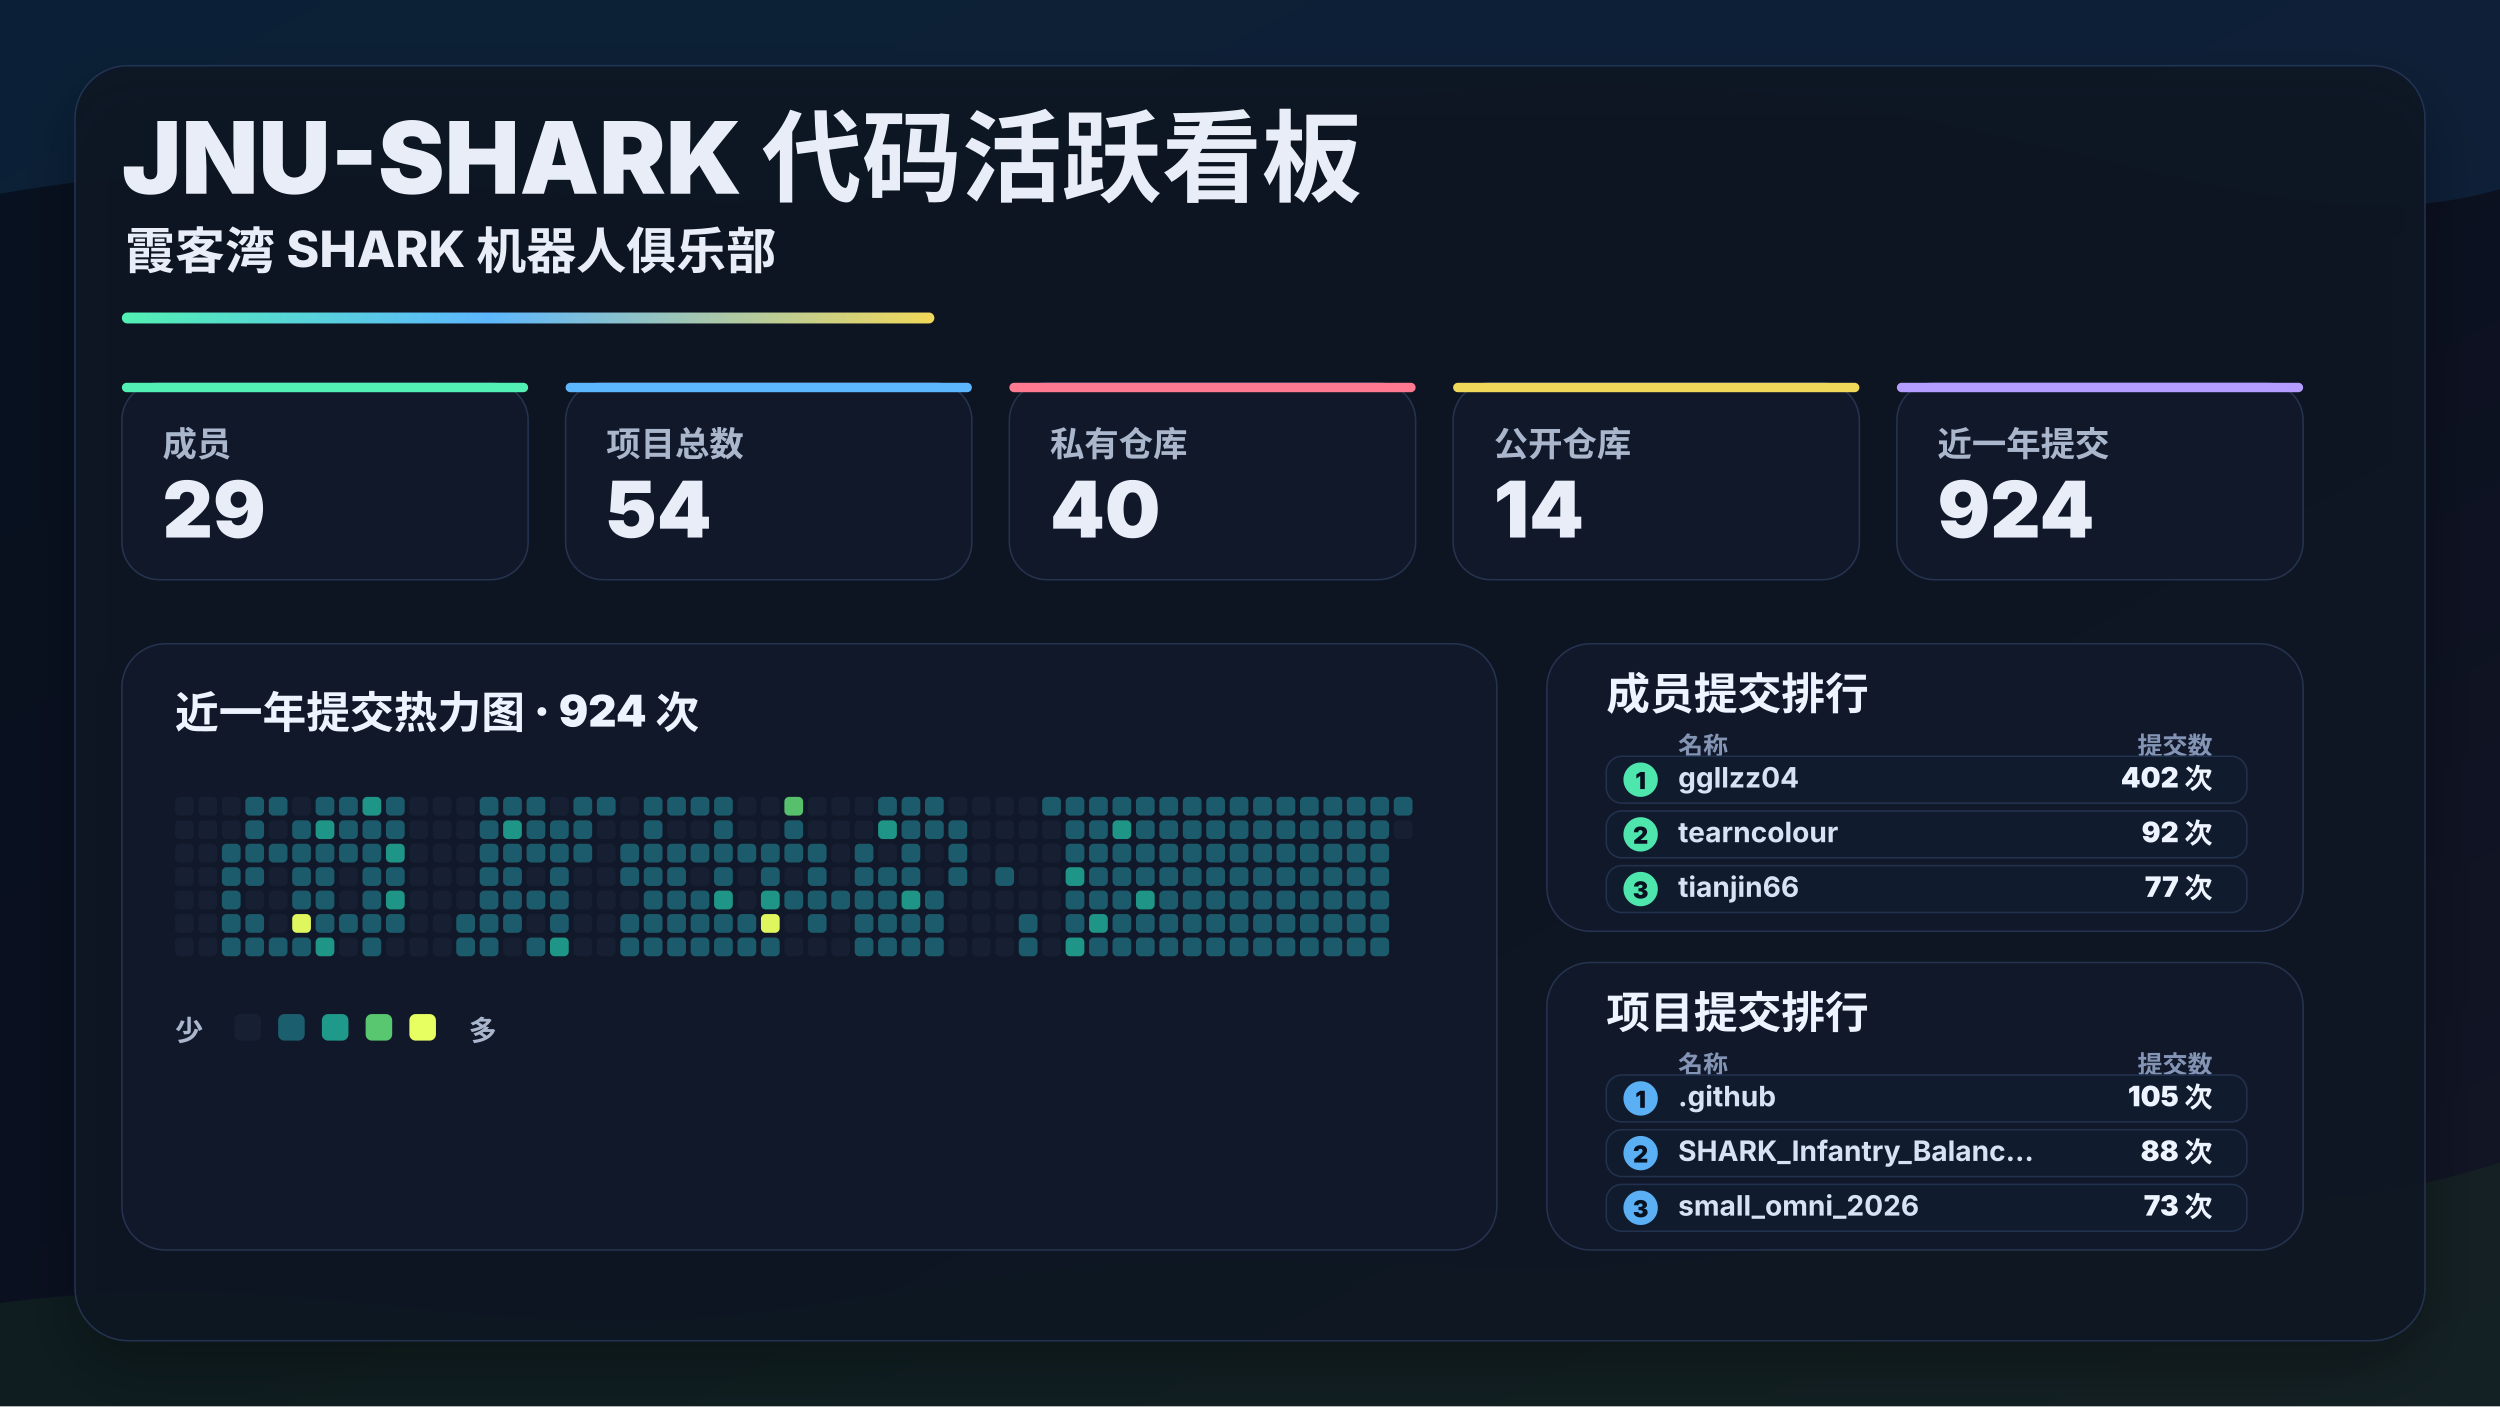
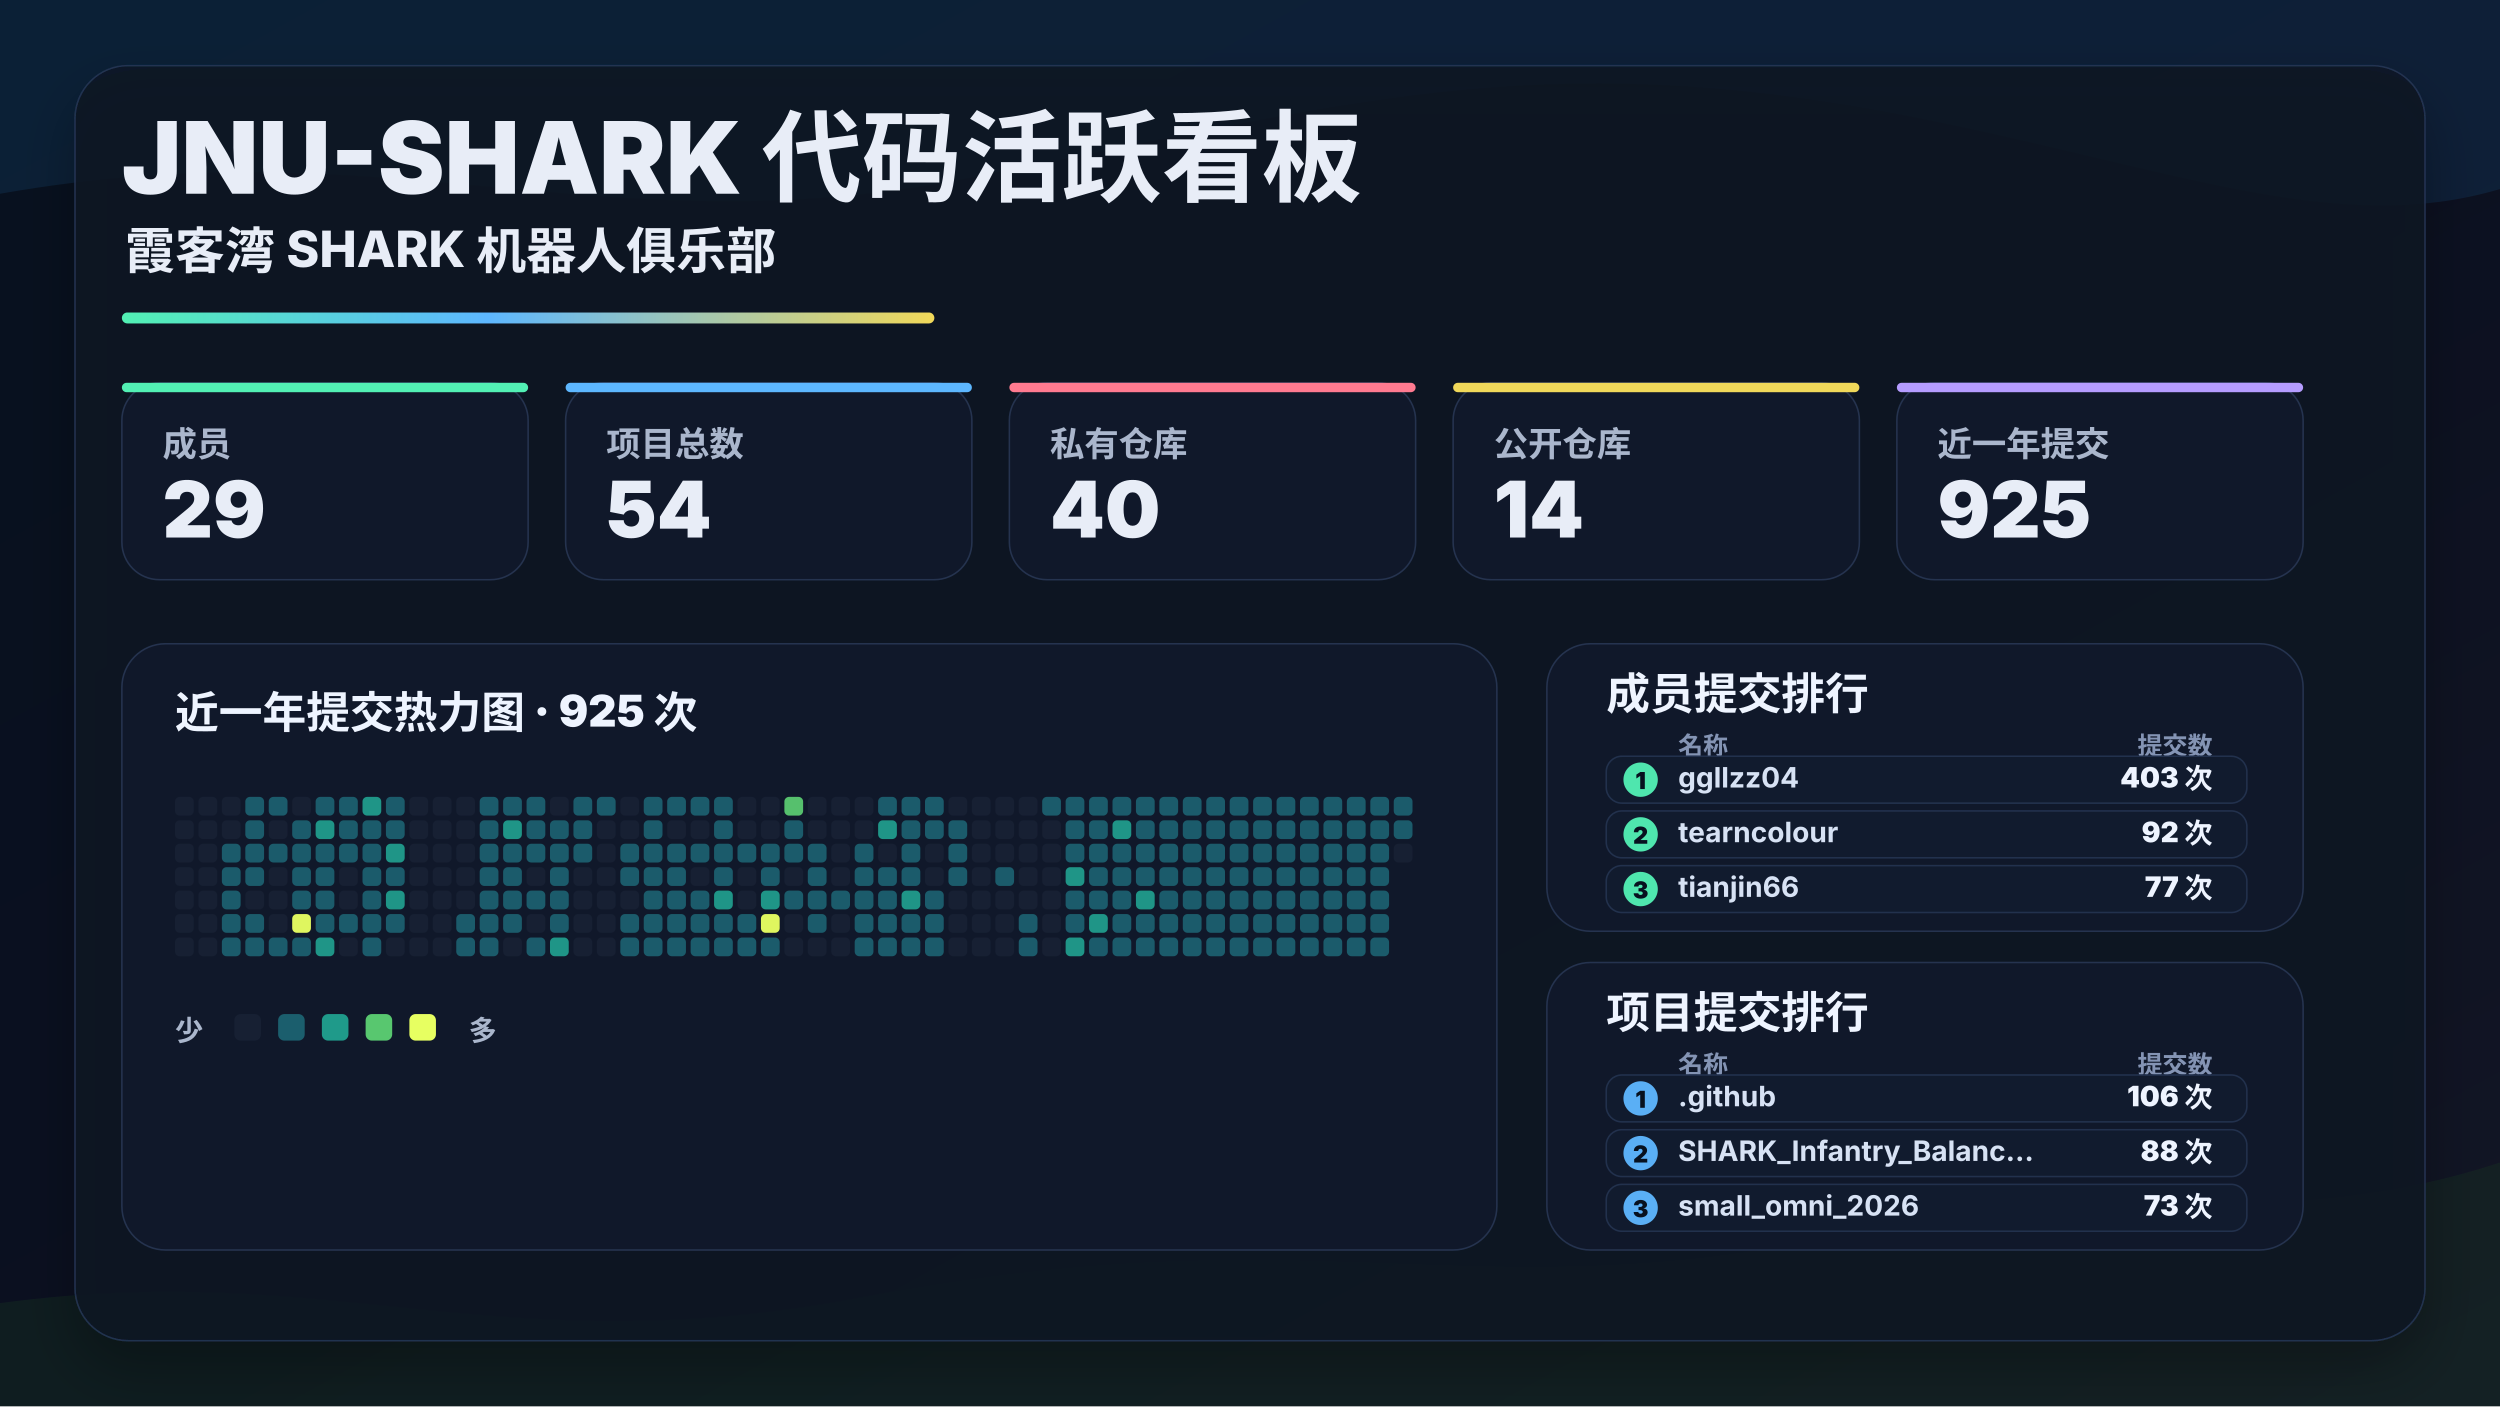
<svg xmlns="http://www.w3.org/2000/svg" width="1600" height="900" viewBox="0 0 1600 900" role="img" aria-labelledby="title desc">
  <defs>
    <linearGradient id="bg" x1="0" y1="0" x2="1" y2="1">
      <stop offset="0" stop-color="#07111f" />
      <stop offset="0.52" stop-color="#0b1020" />
      <stop offset="1" stop-color="#131625" />
    </linearGradient>
    <linearGradient id="hero" x1="0" y1="0" x2="1" y2="0">
      <stop offset="0" stop-color="#52f0b4" />
      <stop offset="0.45" stop-color="#5db7ff" />
      <stop offset="1" stop-color="#f0d85a" />
    </linearGradient>
    <filter id="softShadow" x="-10%" y="-10%" width="120%" height="120%">
      <feDropShadow dx="0" dy="18" stdDeviation="18" flood-color="#000000" flood-opacity="0.32" />
    </filter>
  </defs>
  <style>
    text { font-family: Inter, ui-sans-serif, system-ui, -apple-system, BlinkMacSystemFont, "Segoe UI", "PingFang SC", "Microsoft YaHei", sans-serif; fill: #e8edf7; }
    .title { font-size: 64px; font-weight: 900; letter-spacing: 0; }
    .subtitle { font-size: 32px; font-weight: 780; fill: #e8edf7; }
    .label { font-size: 22px; fill: #aab6cc; font-weight: 760; }
    .stat { font-size: 50px; font-weight: 900; }
    .section-title { font-size: 28px; font-weight: 860; fill: #eef4ff; }
    .table-head { font-size: 16px; fill: #8494b4; font-weight: 720; }
    .row-name { font-size: 18px; fill: #d7e2f4; font-weight: 720; }
    .row-value { font-size: 18px; fill: #eef4ff; font-weight: 860; }
    .rank { font-size: 15px; fill: #07111f; font-weight: 900; }
    .tiny { font-size: 18px; fill: #aab6cc; font-weight: 620; }
  </style>
  <rect width="1600" height="900" fill="url(#bg)" />
  <path d="M0 124 C250 80 385 160 620 114 C860 67 982 28 1220 74 C1392 108 1495 152 1600 121 L1600 0 L0 0 Z" fill="#12385c" opacity="0.38" />
  <path d="M0 834 C216 805 318 875 553 830 C835 776 935 837 1160 794 C1350 758 1464 789 1600 744 L1600 900 L0 900 Z" fill="#173622" opacity="0.36" />
  <g filter="url(#softShadow)">
    <rect x="48" y="42" width="1504" height="816" rx="34" fill="#0b1324" opacity="0.88" stroke="#263654" />
  </g>
  <text x="78" y="124" class="title">JNU-SHARK 代码活跃看板</text>
  <text x="80" y="172" class="subtitle">霞客湾 SHARK 机器人俱乐部</text>
  <rect x="78" y="200" width="520" height="7" rx="3.5" fill="url(#hero)" />
  <g>
    <rect x="78" y="245" width="260" height="126" rx="24" fill="#10182a" stroke="#25334f" />
    <rect x="78" y="245" width="260" height="6" rx="3" fill="#52f0b4" />
    <text x="104" y="292" class="label">成员</text>
    <text x="104" y="344" class="stat">29</text>
  </g>
  <g>
    <rect x="362" y="245" width="260" height="126" rx="24" fill="#10182a" stroke="#25334f" />
    <rect x="362" y="245" width="260" height="6" rx="3" fill="#5db7ff" />
    <text x="388" y="292" class="label">项目总数</text>
    <text x="388" y="344" class="stat">54</text>
  </g>
  <g>
    <rect x="646" y="245" width="260" height="126" rx="24" fill="#10182a" stroke="#25334f" />
    <rect x="646" y="245" width="260" height="6" rx="3" fill="#ff7a90" />
    <text x="672" y="292" class="label">私有仓库</text>
    <text x="672" y="344" class="stat">40</text>
  </g>
  <g>
    <rect x="930" y="245" width="260" height="126" rx="24" fill="#10182a" stroke="#25334f" />
    <rect x="930" y="245" width="260" height="6" rx="3" fill="#f0d85a" />
    <text x="956" y="292" class="label">公开仓库</text>
    <text x="956" y="344" class="stat">14</text>
  </g>
  <g>
    <rect x="1214" y="245" width="260" height="126" rx="24" fill="#10182a" stroke="#25334f" />
    <rect x="1214" y="245" width="260" height="6" rx="3" fill="#b59cff" />
    <text x="1240" y="292" class="label">近一年提交</text>
-     <text x="1240" y="344" class="stat">924</text>
+     <text x="1240" y="344" class="stat">925</text>
  </g>
  <rect x="78" y="412" width="880" height="388" rx="28" fill="#10182a" stroke="#25334f" />
-   <text x="112" y="466" class="section-title">近一年提交热力图 · 924 次</text>
+   <text x="112" y="466" class="section-title">近一年提交热力图 · 925 次</text>
  <rect x="112" y="510" width="12" height="12" rx="3" fill="#172033" opacity="0.96" />
  <rect x="112" y="525" width="12" height="12" rx="3" fill="#172033" opacity="0.96" />
  <rect x="112" y="540" width="12" height="12" rx="3" fill="#172033" opacity="0.96" />
  <rect x="112" y="555" width="12" height="12" rx="3" fill="#172033" opacity="0.96" />
  <rect x="112" y="570" width="12" height="12" rx="3" fill="#172033" opacity="0.96" />
  <rect x="112" y="585" width="12" height="12" rx="3" fill="#172033" opacity="0.96" />
  <rect x="112" y="600" width="12" height="12" rx="3" fill="#172033" opacity="0.96" />
  <rect x="127" y="510" width="12" height="12" rx="3" fill="#172033" opacity="0.96" />
  <rect x="127" y="525" width="12" height="12" rx="3" fill="#172033" opacity="0.96" />
  <rect x="127" y="540" width="12" height="12" rx="3" fill="#172033" opacity="0.96" />
  <rect x="127" y="555" width="12" height="12" rx="3" fill="#172033" opacity="0.96" />
  <rect x="127" y="570" width="12" height="12" rx="3" fill="#172033" opacity="0.96" />
  <rect x="127" y="585" width="12" height="12" rx="3" fill="#172033" opacity="0.96" />
  <rect x="127" y="600" width="12" height="12" rx="3" fill="#172033" opacity="0.96" />
  <rect x="142" y="510" width="12" height="12" rx="3" fill="#172033" opacity="0.96" />
  <rect x="142" y="525" width="12" height="12" rx="3" fill="#172033" opacity="0.96" />
  <rect x="142" y="540" width="12" height="12" rx="3" fill="#1b5e6d" opacity="0.96" />
  <rect x="142" y="555" width="12" height="12" rx="3" fill="#1b5e6d" opacity="0.96" />
  <rect x="142" y="570" width="12" height="12" rx="3" fill="#1b5e6d" opacity="0.96" />
  <rect x="142" y="585" width="12" height="12" rx="3" fill="#1b5e6d" opacity="0.96" />
  <rect x="142" y="600" width="12" height="12" rx="3" fill="#1b5e6d" opacity="0.96" />
  <rect x="157" y="510" width="12" height="12" rx="3" fill="#1b5e6d" opacity="0.96" />
  <rect x="157" y="525" width="12" height="12" rx="3" fill="#1b5e6d" opacity="0.96" />
  <rect x="157" y="540" width="12" height="12" rx="3" fill="#1b5e6d" opacity="0.96" />
  <rect x="157" y="555" width="12" height="12" rx="3" fill="#1b5e6d" opacity="0.96" />
  <rect x="157" y="570" width="12" height="12" rx="3" fill="#172033" opacity="0.96" />
  <rect x="157" y="585" width="12" height="12" rx="3" fill="#1b5e6d" opacity="0.96" />
  <rect x="157" y="600" width="12" height="12" rx="3" fill="#1b5e6d" opacity="0.96" />
  <rect x="172" y="510" width="12" height="12" rx="3" fill="#1b5e6d" opacity="0.96" />
  <rect x="172" y="525" width="12" height="12" rx="3" fill="#172033" opacity="0.96" />
  <rect x="172" y="540" width="12" height="12" rx="3" fill="#1b5e6d" opacity="0.96" />
  <rect x="172" y="555" width="12" height="12" rx="3" fill="#172033" opacity="0.96" />
  <rect x="172" y="570" width="12" height="12" rx="3" fill="#172033" opacity="0.96" />
  <rect x="172" y="585" width="12" height="12" rx="3" fill="#172033" opacity="0.96" />
  <rect x="172" y="600" width="12" height="12" rx="3" fill="#1b5e6d" opacity="0.96" />
  <rect x="187" y="510" width="12" height="12" rx="3" fill="#172033" opacity="0.96" />
  <rect x="187" y="525" width="12" height="12" rx="3" fill="#1b5e6d" opacity="0.96" />
  <rect x="187" y="540" width="12" height="12" rx="3" fill="#1b5e6d" opacity="0.96" />
  <rect x="187" y="555" width="12" height="12" rx="3" fill="#1b5e6d" opacity="0.96" />
  <rect x="187" y="570" width="12" height="12" rx="3" fill="#1b5e6d" opacity="0.96" />
  <rect x="187" y="585" width="12" height="12" rx="3" fill="#e7ff61" opacity="0.96" />
  <rect x="187" y="600" width="12" height="12" rx="3" fill="#1b5e6d" opacity="0.96" />
  <rect x="202" y="510" width="12" height="12" rx="3" fill="#1b5e6d" opacity="0.96" />
  <rect x="202" y="525" width="12" height="12" rx="3" fill="#1f9a8a" opacity="0.96" />
  <rect x="202" y="540" width="12" height="12" rx="3" fill="#1b5e6d" opacity="0.96" />
  <rect x="202" y="555" width="12" height="12" rx="3" fill="#1b5e6d" opacity="0.96" />
  <rect x="202" y="570" width="12" height="12" rx="3" fill="#1b5e6d" opacity="0.96" />
  <rect x="202" y="585" width="12" height="12" rx="3" fill="#1b5e6d" opacity="0.96" />
  <rect x="202" y="600" width="12" height="12" rx="3" fill="#1f9a8a" opacity="0.96" />
  <rect x="217" y="510" width="12" height="12" rx="3" fill="#1b5e6d" opacity="0.96" />
  <rect x="217" y="525" width="12" height="12" rx="3" fill="#1b5e6d" opacity="0.96" />
  <rect x="217" y="540" width="12" height="12" rx="3" fill="#1b5e6d" opacity="0.96" />
  <rect x="217" y="555" width="12" height="12" rx="3" fill="#172033" opacity="0.96" />
  <rect x="217" y="570" width="12" height="12" rx="3" fill="#172033" opacity="0.96" />
  <rect x="217" y="585" width="12" height="12" rx="3" fill="#1b5e6d" opacity="0.96" />
  <rect x="217" y="600" width="12" height="12" rx="3" fill="#172033" opacity="0.96" />
  <rect x="232" y="510" width="12" height="12" rx="3" fill="#1f9a8a" opacity="0.96" />
  <rect x="232" y="525" width="12" height="12" rx="3" fill="#1b5e6d" opacity="0.96" />
  <rect x="232" y="540" width="12" height="12" rx="3" fill="#1b5e6d" opacity="0.96" />
  <rect x="232" y="555" width="12" height="12" rx="3" fill="#1b5e6d" opacity="0.96" />
  <rect x="232" y="570" width="12" height="12" rx="3" fill="#1b5e6d" opacity="0.96" />
  <rect x="232" y="585" width="12" height="12" rx="3" fill="#1b5e6d" opacity="0.96" />
  <rect x="232" y="600" width="12" height="12" rx="3" fill="#1b5e6d" opacity="0.96" />
  <rect x="247" y="510" width="12" height="12" rx="3" fill="#1b5e6d" opacity="0.96" />
  <rect x="247" y="525" width="12" height="12" rx="3" fill="#1b5e6d" opacity="0.96" />
  <rect x="247" y="540" width="12" height="12" rx="3" fill="#1f9a8a" opacity="0.96" />
  <rect x="247" y="555" width="12" height="12" rx="3" fill="#1b5e6d" opacity="0.96" />
  <rect x="247" y="570" width="12" height="12" rx="3" fill="#1f9a8a" opacity="0.96" />
  <rect x="247" y="585" width="12" height="12" rx="3" fill="#1b5e6d" opacity="0.96" />
  <rect x="247" y="600" width="12" height="12" rx="3" fill="#172033" opacity="0.96" />
  <rect x="262" y="510" width="12" height="12" rx="3" fill="#172033" opacity="0.96" />
  <rect x="262" y="525" width="12" height="12" rx="3" fill="#172033" opacity="0.96" />
  <rect x="262" y="540" width="12" height="12" rx="3" fill="#172033" opacity="0.96" />
  <rect x="262" y="555" width="12" height="12" rx="3" fill="#172033" opacity="0.96" />
  <rect x="262" y="570" width="12" height="12" rx="3" fill="#172033" opacity="0.96" />
  <rect x="262" y="585" width="12" height="12" rx="3" fill="#172033" opacity="0.96" />
  <rect x="262" y="600" width="12" height="12" rx="3" fill="#172033" opacity="0.96" />
  <rect x="277" y="510" width="12" height="12" rx="3" fill="#172033" opacity="0.96" />
  <rect x="277" y="525" width="12" height="12" rx="3" fill="#172033" opacity="0.96" />
  <rect x="277" y="540" width="12" height="12" rx="3" fill="#172033" opacity="0.96" />
  <rect x="277" y="555" width="12" height="12" rx="3" fill="#172033" opacity="0.96" />
  <rect x="277" y="570" width="12" height="12" rx="3" fill="#172033" opacity="0.96" />
  <rect x="277" y="585" width="12" height="12" rx="3" fill="#172033" opacity="0.96" />
  <rect x="277" y="600" width="12" height="12" rx="3" fill="#172033" opacity="0.96" />
  <rect x="292" y="510" width="12" height="12" rx="3" fill="#172033" opacity="0.96" />
  <rect x="292" y="525" width="12" height="12" rx="3" fill="#172033" opacity="0.96" />
  <rect x="292" y="540" width="12" height="12" rx="3" fill="#172033" opacity="0.96" />
  <rect x="292" y="555" width="12" height="12" rx="3" fill="#172033" opacity="0.96" />
  <rect x="292" y="570" width="12" height="12" rx="3" fill="#172033" opacity="0.96" />
  <rect x="292" y="585" width="12" height="12" rx="3" fill="#1b5e6d" opacity="0.96" />
  <rect x="292" y="600" width="12" height="12" rx="3" fill="#1b5e6d" opacity="0.96" />
  <rect x="307" y="510" width="12" height="12" rx="3" fill="#1b5e6d" opacity="0.96" />
  <rect x="307" y="525" width="12" height="12" rx="3" fill="#1b5e6d" opacity="0.96" />
  <rect x="307" y="540" width="12" height="12" rx="3" fill="#1b5e6d" opacity="0.96" />
  <rect x="307" y="555" width="12" height="12" rx="3" fill="#1b5e6d" opacity="0.96" />
  <rect x="307" y="570" width="12" height="12" rx="3" fill="#1b5e6d" opacity="0.96" />
  <rect x="307" y="585" width="12" height="12" rx="3" fill="#1b5e6d" opacity="0.96" />
  <rect x="307" y="600" width="12" height="12" rx="3" fill="#1b5e6d" opacity="0.96" />
  <rect x="322" y="510" width="12" height="12" rx="3" fill="#1b5e6d" opacity="0.96" />
  <rect x="322" y="525" width="12" height="12" rx="3" fill="#1f9a8a" opacity="0.96" />
  <rect x="322" y="540" width="12" height="12" rx="3" fill="#1b5e6d" opacity="0.96" />
  <rect x="322" y="555" width="12" height="12" rx="3" fill="#1b5e6d" opacity="0.96" />
  <rect x="322" y="570" width="12" height="12" rx="3" fill="#1b5e6d" opacity="0.96" />
  <rect x="322" y="585" width="12" height="12" rx="3" fill="#1b5e6d" opacity="0.96" />
  <rect x="322" y="600" width="12" height="12" rx="3" fill="#172033" opacity="0.96" />
  <rect x="337" y="510" width="12" height="12" rx="3" fill="#1b5e6d" opacity="0.96" />
  <rect x="337" y="525" width="12" height="12" rx="3" fill="#1b5e6d" opacity="0.96" />
  <rect x="337" y="540" width="12" height="12" rx="3" fill="#1b5e6d" opacity="0.96" />
  <rect x="337" y="555" width="12" height="12" rx="3" fill="#172033" opacity="0.96" />
  <rect x="337" y="570" width="12" height="12" rx="3" fill="#1b5e6d" opacity="0.96" />
  <rect x="337" y="585" width="12" height="12" rx="3" fill="#172033" opacity="0.96" />
  <rect x="337" y="600" width="12" height="12" rx="3" fill="#1b5e6d" opacity="0.96" />
  <rect x="352" y="510" width="12" height="12" rx="3" fill="#172033" opacity="0.96" />
  <rect x="352" y="525" width="12" height="12" rx="3" fill="#1b5e6d" opacity="0.96" />
  <rect x="352" y="540" width="12" height="12" rx="3" fill="#1b5e6d" opacity="0.96" />
  <rect x="352" y="555" width="12" height="12" rx="3" fill="#1b5e6d" opacity="0.96" />
  <rect x="352" y="570" width="12" height="12" rx="3" fill="#1b5e6d" opacity="0.96" />
  <rect x="352" y="585" width="12" height="12" rx="3" fill="#1b5e6d" opacity="0.96" />
  <rect x="352" y="600" width="12" height="12" rx="3" fill="#1f9a8a" opacity="0.96" />
  <rect x="367" y="510" width="12" height="12" rx="3" fill="#1b5e6d" opacity="0.96" />
  <rect x="367" y="525" width="12" height="12" rx="3" fill="#1b5e6d" opacity="0.96" />
  <rect x="367" y="540" width="12" height="12" rx="3" fill="#1b5e6d" opacity="0.96" />
  <rect x="367" y="555" width="12" height="12" rx="3" fill="#172033" opacity="0.96" />
  <rect x="367" y="570" width="12" height="12" rx="3" fill="#172033" opacity="0.96" />
  <rect x="367" y="585" width="12" height="12" rx="3" fill="#172033" opacity="0.96" />
  <rect x="367" y="600" width="12" height="12" rx="3" fill="#172033" opacity="0.96" />
  <rect x="382" y="510" width="12" height="12" rx="3" fill="#1b5e6d" opacity="0.96" />
  <rect x="382" y="525" width="12" height="12" rx="3" fill="#172033" opacity="0.96" />
  <rect x="382" y="540" width="12" height="12" rx="3" fill="#172033" opacity="0.96" />
  <rect x="382" y="555" width="12" height="12" rx="3" fill="#172033" opacity="0.96" />
  <rect x="382" y="570" width="12" height="12" rx="3" fill="#172033" opacity="0.96" />
  <rect x="382" y="585" width="12" height="12" rx="3" fill="#172033" opacity="0.96" />
  <rect x="382" y="600" width="12" height="12" rx="3" fill="#172033" opacity="0.96" />
  <rect x="397" y="510" width="12" height="12" rx="3" fill="#172033" opacity="0.96" />
  <rect x="397" y="525" width="12" height="12" rx="3" fill="#172033" opacity="0.96" />
  <rect x="397" y="540" width="12" height="12" rx="3" fill="#1b5e6d" opacity="0.96" />
  <rect x="397" y="555" width="12" height="12" rx="3" fill="#1b5e6d" opacity="0.96" />
  <rect x="397" y="570" width="12" height="12" rx="3" fill="#172033" opacity="0.96" />
  <rect x="397" y="585" width="12" height="12" rx="3" fill="#1b5e6d" opacity="0.96" />
  <rect x="397" y="600" width="12" height="12" rx="3" fill="#1b5e6d" opacity="0.96" />
  <rect x="412" y="510" width="12" height="12" rx="3" fill="#1b5e6d" opacity="0.96" />
  <rect x="412" y="525" width="12" height="12" rx="3" fill="#1b5e6d" opacity="0.96" />
  <rect x="412" y="540" width="12" height="12" rx="3" fill="#1b5e6d" opacity="0.96" />
  <rect x="412" y="555" width="12" height="12" rx="3" fill="#1b5e6d" opacity="0.96" />
  <rect x="412" y="570" width="12" height="12" rx="3" fill="#1b5e6d" opacity="0.96" />
  <rect x="412" y="585" width="12" height="12" rx="3" fill="#1b5e6d" opacity="0.96" />
  <rect x="412" y="600" width="12" height="12" rx="3" fill="#1b5e6d" opacity="0.96" />
  <rect x="427" y="510" width="12" height="12" rx="3" fill="#1b5e6d" opacity="0.96" />
  <rect x="427" y="525" width="12" height="12" rx="3" fill="#172033" opacity="0.96" />
  <rect x="427" y="540" width="12" height="12" rx="3" fill="#1b5e6d" opacity="0.96" />
  <rect x="427" y="555" width="12" height="12" rx="3" fill="#1b5e6d" opacity="0.96" />
  <rect x="427" y="570" width="12" height="12" rx="3" fill="#1b5e6d" opacity="0.96" />
  <rect x="427" y="585" width="12" height="12" rx="3" fill="#1b5e6d" opacity="0.96" />
  <rect x="427" y="600" width="12" height="12" rx="3" fill="#1b5e6d" opacity="0.96" />
  <rect x="442" y="510" width="12" height="12" rx="3" fill="#1b5e6d" opacity="0.96" />
  <rect x="442" y="525" width="12" height="12" rx="3" fill="#172033" opacity="0.96" />
  <rect x="442" y="540" width="12" height="12" rx="3" fill="#1b5e6d" opacity="0.96" />
  <rect x="442" y="555" width="12" height="12" rx="3" fill="#172033" opacity="0.96" />
  <rect x="442" y="570" width="12" height="12" rx="3" fill="#1b5e6d" opacity="0.96" />
  <rect x="442" y="585" width="12" height="12" rx="3" fill="#1b5e6d" opacity="0.96" />
  <rect x="442" y="600" width="12" height="12" rx="3" fill="#1b5e6d" opacity="0.96" />
  <rect x="457" y="510" width="12" height="12" rx="3" fill="#1b5e6d" opacity="0.96" />
  <rect x="457" y="525" width="12" height="12" rx="3" fill="#1b5e6d" opacity="0.96" />
  <rect x="457" y="540" width="12" height="12" rx="3" fill="#1b5e6d" opacity="0.96" />
  <rect x="457" y="555" width="12" height="12" rx="3" fill="#1b5e6d" opacity="0.96" />
  <rect x="457" y="570" width="12" height="12" rx="3" fill="#1f9a8a" opacity="0.96" />
  <rect x="457" y="585" width="12" height="12" rx="3" fill="#1b5e6d" opacity="0.96" />
  <rect x="457" y="600" width="12" height="12" rx="3" fill="#1b5e6d" opacity="0.96" />
  <rect x="472" y="510" width="12" height="12" rx="3" fill="#172033" opacity="0.96" />
  <rect x="472" y="525" width="12" height="12" rx="3" fill="#172033" opacity="0.96" />
  <rect x="472" y="540" width="12" height="12" rx="3" fill="#1b5e6d" opacity="0.96" />
  <rect x="472" y="555" width="12" height="12" rx="3" fill="#172033" opacity="0.96" />
  <rect x="472" y="570" width="12" height="12" rx="3" fill="#172033" opacity="0.96" />
  <rect x="472" y="585" width="12" height="12" rx="3" fill="#1b5e6d" opacity="0.96" />
  <rect x="472" y="600" width="12" height="12" rx="3" fill="#1b5e6d" opacity="0.96" />
  <rect x="487" y="510" width="12" height="12" rx="3" fill="#172033" opacity="0.96" />
  <rect x="487" y="525" width="12" height="12" rx="3" fill="#172033" opacity="0.96" />
  <rect x="487" y="540" width="12" height="12" rx="3" fill="#1b5e6d" opacity="0.96" />
  <rect x="487" y="555" width="12" height="12" rx="3" fill="#1b5e6d" opacity="0.96" />
  <rect x="487" y="570" width="12" height="12" rx="3" fill="#1f9a8a" opacity="0.96" />
  <rect x="487" y="585" width="12" height="12" rx="3" fill="#e7ff61" opacity="0.96" />
  <rect x="487" y="600" width="12" height="12" rx="3" fill="#1b5e6d" opacity="0.96" />
  <rect x="502" y="510" width="12" height="12" rx="3" fill="#58c76f" opacity="0.96" />
  <rect x="502" y="525" width="12" height="12" rx="3" fill="#1b5e6d" opacity="0.96" />
  <rect x="502" y="540" width="12" height="12" rx="3" fill="#1b5e6d" opacity="0.96" />
  <rect x="502" y="555" width="12" height="12" rx="3" fill="#172033" opacity="0.96" />
  <rect x="502" y="570" width="12" height="12" rx="3" fill="#1b5e6d" opacity="0.96" />
  <rect x="502" y="585" width="12" height="12" rx="3" fill="#172033" opacity="0.96" />
  <rect x="502" y="600" width="12" height="12" rx="3" fill="#172033" opacity="0.96" />
  <rect x="517" y="510" width="12" height="12" rx="3" fill="#172033" opacity="0.96" />
  <rect x="517" y="525" width="12" height="12" rx="3" fill="#172033" opacity="0.96" />
  <rect x="517" y="540" width="12" height="12" rx="3" fill="#1b5e6d" opacity="0.96" />
  <rect x="517" y="555" width="12" height="12" rx="3" fill="#1b5e6d" opacity="0.96" />
  <rect x="517" y="570" width="12" height="12" rx="3" fill="#1b5e6d" opacity="0.96" />
  <rect x="517" y="585" width="12" height="12" rx="3" fill="#1b5e6d" opacity="0.96" />
  <rect x="517" y="600" width="12" height="12" rx="3" fill="#172033" opacity="0.96" />
  <rect x="532" y="510" width="12" height="12" rx="3" fill="#172033" opacity="0.96" />
  <rect x="532" y="525" width="12" height="12" rx="3" fill="#172033" opacity="0.96" />
  <rect x="532" y="540" width="12" height="12" rx="3" fill="#172033" opacity="0.96" />
  <rect x="532" y="555" width="12" height="12" rx="3" fill="#172033" opacity="0.96" />
  <rect x="532" y="570" width="12" height="12" rx="3" fill="#1b5e6d" opacity="0.96" />
  <rect x="532" y="585" width="12" height="12" rx="3" fill="#172033" opacity="0.96" />
  <rect x="532" y="600" width="12" height="12" rx="3" fill="#172033" opacity="0.96" />
  <rect x="547" y="510" width="12" height="12" rx="3" fill="#172033" opacity="0.96" />
  <rect x="547" y="525" width="12" height="12" rx="3" fill="#172033" opacity="0.96" />
  <rect x="547" y="540" width="12" height="12" rx="3" fill="#1b5e6d" opacity="0.96" />
  <rect x="547" y="555" width="12" height="12" rx="3" fill="#1b5e6d" opacity="0.96" />
  <rect x="547" y="570" width="12" height="12" rx="3" fill="#1b5e6d" opacity="0.96" />
  <rect x="547" y="585" width="12" height="12" rx="3" fill="#1b5e6d" opacity="0.96" />
  <rect x="547" y="600" width="12" height="12" rx="3" fill="#1b5e6d" opacity="0.96" />
  <rect x="562" y="510" width="12" height="12" rx="3" fill="#1b5e6d" opacity="0.96" />
  <rect x="562" y="525" width="12" height="12" rx="3" fill="#1f9a8a" opacity="0.96" />
  <rect x="562" y="540" width="12" height="12" rx="3" fill="#172033" opacity="0.96" />
  <rect x="562" y="555" width="12" height="12" rx="3" fill="#1b5e6d" opacity="0.96" />
  <rect x="562" y="570" width="12" height="12" rx="3" fill="#1b5e6d" opacity="0.96" />
  <rect x="562" y="585" width="12" height="12" rx="3" fill="#1b5e6d" opacity="0.96" />
  <rect x="562" y="600" width="12" height="12" rx="3" fill="#1b5e6d" opacity="0.96" />
  <rect x="577" y="510" width="12" height="12" rx="3" fill="#1b5e6d" opacity="0.96" />
  <rect x="577" y="525" width="12" height="12" rx="3" fill="#1b5e6d" opacity="0.96" />
  <rect x="577" y="540" width="12" height="12" rx="3" fill="#1b5e6d" opacity="0.96" />
  <rect x="577" y="555" width="12" height="12" rx="3" fill="#1b5e6d" opacity="0.96" />
  <rect x="577" y="570" width="12" height="12" rx="3" fill="#1f9a8a" opacity="0.96" />
  <rect x="577" y="585" width="12" height="12" rx="3" fill="#1b5e6d" opacity="0.96" />
  <rect x="577" y="600" width="12" height="12" rx="3" fill="#1b5e6d" opacity="0.96" />
  <rect x="592" y="510" width="12" height="12" rx="3" fill="#1b5e6d" opacity="0.96" />
  <rect x="592" y="525" width="12" height="12" rx="3" fill="#1b5e6d" opacity="0.96" />
  <rect x="592" y="540" width="12" height="12" rx="3" fill="#172033" opacity="0.96" />
  <rect x="592" y="555" width="12" height="12" rx="3" fill="#172033" opacity="0.96" />
  <rect x="592" y="570" width="12" height="12" rx="3" fill="#1b5e6d" opacity="0.96" />
  <rect x="592" y="585" width="12" height="12" rx="3" fill="#1b5e6d" opacity="0.96" />
  <rect x="592" y="600" width="12" height="12" rx="3" fill="#1b5e6d" opacity="0.96" />
  <rect x="607" y="510" width="12" height="12" rx="3" fill="#172033" opacity="0.96" />
  <rect x="607" y="525" width="12" height="12" rx="3" fill="#1b5e6d" opacity="0.96" />
  <rect x="607" y="540" width="12" height="12" rx="3" fill="#1b5e6d" opacity="0.96" />
  <rect x="607" y="555" width="12" height="12" rx="3" fill="#1b5e6d" opacity="0.96" />
  <rect x="607" y="570" width="12" height="12" rx="3" fill="#172033" opacity="0.96" />
  <rect x="607" y="585" width="12" height="12" rx="3" fill="#172033" opacity="0.96" />
  <rect x="607" y="600" width="12" height="12" rx="3" fill="#172033" opacity="0.96" />
  <rect x="622" y="510" width="12" height="12" rx="3" fill="#172033" opacity="0.96" />
  <rect x="622" y="525" width="12" height="12" rx="3" fill="#172033" opacity="0.96" />
  <rect x="622" y="540" width="12" height="12" rx="3" fill="#172033" opacity="0.96" />
  <rect x="622" y="555" width="12" height="12" rx="3" fill="#172033" opacity="0.96" />
  <rect x="622" y="570" width="12" height="12" rx="3" fill="#172033" opacity="0.96" />
  <rect x="622" y="585" width="12" height="12" rx="3" fill="#172033" opacity="0.96" />
  <rect x="622" y="600" width="12" height="12" rx="3" fill="#172033" opacity="0.96" />
  <rect x="637" y="510" width="12" height="12" rx="3" fill="#172033" opacity="0.96" />
  <rect x="637" y="525" width="12" height="12" rx="3" fill="#172033" opacity="0.96" />
  <rect x="637" y="540" width="12" height="12" rx="3" fill="#172033" opacity="0.96" />
  <rect x="637" y="555" width="12" height="12" rx="3" fill="#1b5e6d" opacity="0.96" />
  <rect x="637" y="570" width="12" height="12" rx="3" fill="#172033" opacity="0.96" />
  <rect x="637" y="585" width="12" height="12" rx="3" fill="#172033" opacity="0.96" />
  <rect x="637" y="600" width="12" height="12" rx="3" fill="#172033" opacity="0.96" />
  <rect x="652" y="510" width="12" height="12" rx="3" fill="#172033" opacity="0.96" />
  <rect x="652" y="525" width="12" height="12" rx="3" fill="#172033" opacity="0.96" />
  <rect x="652" y="540" width="12" height="12" rx="3" fill="#172033" opacity="0.96" />
  <rect x="652" y="555" width="12" height="12" rx="3" fill="#172033" opacity="0.96" />
  <rect x="652" y="570" width="12" height="12" rx="3" fill="#172033" opacity="0.96" />
  <rect x="652" y="585" width="12" height="12" rx="3" fill="#1b5e6d" opacity="0.96" />
  <rect x="652" y="600" width="12" height="12" rx="3" fill="#1b5e6d" opacity="0.96" />
  <rect x="667" y="510" width="12" height="12" rx="3" fill="#1b5e6d" opacity="0.96" />
  <rect x="667" y="525" width="12" height="12" rx="3" fill="#172033" opacity="0.96" />
  <rect x="667" y="540" width="12" height="12" rx="3" fill="#172033" opacity="0.96" />
  <rect x="667" y="555" width="12" height="12" rx="3" fill="#172033" opacity="0.96" />
  <rect x="667" y="570" width="12" height="12" rx="3" fill="#172033" opacity="0.96" />
  <rect x="667" y="585" width="12" height="12" rx="3" fill="#172033" opacity="0.96" />
  <rect x="667" y="600" width="12" height="12" rx="3" fill="#172033" opacity="0.96" />
  <rect x="682" y="510" width="12" height="12" rx="3" fill="#1b5e6d" opacity="0.96" />
  <rect x="682" y="525" width="12" height="12" rx="3" fill="#1b5e6d" opacity="0.96" />
  <rect x="682" y="540" width="12" height="12" rx="3" fill="#1b5e6d" opacity="0.96" />
  <rect x="682" y="555" width="12" height="12" rx="3" fill="#1f9a8a" opacity="0.96" />
  <rect x="682" y="570" width="12" height="12" rx="3" fill="#1b5e6d" opacity="0.96" />
  <rect x="682" y="585" width="12" height="12" rx="3" fill="#1b5e6d" opacity="0.96" />
  <rect x="682" y="600" width="12" height="12" rx="3" fill="#1f9a8a" opacity="0.96" />
  <rect x="697" y="510" width="12" height="12" rx="3" fill="#1b5e6d" opacity="0.96" />
  <rect x="697" y="525" width="12" height="12" rx="3" fill="#1b5e6d" opacity="0.96" />
  <rect x="697" y="540" width="12" height="12" rx="3" fill="#1b5e6d" opacity="0.96" />
  <rect x="697" y="555" width="12" height="12" rx="3" fill="#1b5e6d" opacity="0.96" />
  <rect x="697" y="570" width="12" height="12" rx="3" fill="#1b5e6d" opacity="0.96" />
  <rect x="697" y="585" width="12" height="12" rx="3" fill="#1f9a8a" opacity="0.96" />
  <rect x="697" y="600" width="12" height="12" rx="3" fill="#1b5e6d" opacity="0.96" />
  <rect x="712" y="510" width="12" height="12" rx="3" fill="#1b5e6d" opacity="0.96" />
  <rect x="712" y="525" width="12" height="12" rx="3" fill="#1f9a8a" opacity="0.96" />
  <rect x="712" y="540" width="12" height="12" rx="3" fill="#1b5e6d" opacity="0.96" />
  <rect x="712" y="555" width="12" height="12" rx="3" fill="#1b5e6d" opacity="0.96" />
  <rect x="712" y="570" width="12" height="12" rx="3" fill="#1b5e6d" opacity="0.96" />
  <rect x="712" y="585" width="12" height="12" rx="3" fill="#1b5e6d" opacity="0.96" />
  <rect x="712" y="600" width="12" height="12" rx="3" fill="#1b5e6d" opacity="0.96" />
  <rect x="727" y="510" width="12" height="12" rx="3" fill="#1b5e6d" opacity="0.96" />
  <rect x="727" y="525" width="12" height="12" rx="3" fill="#1b5e6d" opacity="0.96" />
  <rect x="727" y="540" width="12" height="12" rx="3" fill="#1b5e6d" opacity="0.96" />
  <rect x="727" y="555" width="12" height="12" rx="3" fill="#1b5e6d" opacity="0.96" />
  <rect x="727" y="570" width="12" height="12" rx="3" fill="#1f9a8a" opacity="0.96" />
  <rect x="727" y="585" width="12" height="12" rx="3" fill="#1b5e6d" opacity="0.96" />
  <rect x="727" y="600" width="12" height="12" rx="3" fill="#1b5e6d" opacity="0.96" />
  <rect x="742" y="510" width="12" height="12" rx="3" fill="#1b5e6d" opacity="0.96" />
  <rect x="742" y="525" width="12" height="12" rx="3" fill="#1b5e6d" opacity="0.96" />
  <rect x="742" y="540" width="12" height="12" rx="3" fill="#1b5e6d" opacity="0.96" />
  <rect x="742" y="555" width="12" height="12" rx="3" fill="#1b5e6d" opacity="0.96" />
  <rect x="742" y="570" width="12" height="12" rx="3" fill="#1b5e6d" opacity="0.96" />
  <rect x="742" y="585" width="12" height="12" rx="3" fill="#1b5e6d" opacity="0.96" />
  <rect x="742" y="600" width="12" height="12" rx="3" fill="#1b5e6d" opacity="0.96" />
  <rect x="757" y="510" width="12" height="12" rx="3" fill="#1b5e6d" opacity="0.96" />
  <rect x="757" y="525" width="12" height="12" rx="3" fill="#1b5e6d" opacity="0.96" />
  <rect x="757" y="540" width="12" height="12" rx="3" fill="#1b5e6d" opacity="0.96" />
  <rect x="757" y="555" width="12" height="12" rx="3" fill="#1b5e6d" opacity="0.96" />
  <rect x="757" y="570" width="12" height="12" rx="3" fill="#1b5e6d" opacity="0.96" />
  <rect x="757" y="585" width="12" height="12" rx="3" fill="#1b5e6d" opacity="0.96" />
  <rect x="757" y="600" width="12" height="12" rx="3" fill="#1b5e6d" opacity="0.96" />
  <rect x="772" y="510" width="12" height="12" rx="3" fill="#1b5e6d" opacity="0.96" />
  <rect x="772" y="525" width="12" height="12" rx="3" fill="#1b5e6d" opacity="0.96" />
  <rect x="772" y="540" width="12" height="12" rx="3" fill="#1b5e6d" opacity="0.96" />
  <rect x="772" y="555" width="12" height="12" rx="3" fill="#1b5e6d" opacity="0.96" />
  <rect x="772" y="570" width="12" height="12" rx="3" fill="#1b5e6d" opacity="0.96" />
  <rect x="772" y="585" width="12" height="12" rx="3" fill="#1b5e6d" opacity="0.96" />
  <rect x="772" y="600" width="12" height="12" rx="3" fill="#1b5e6d" opacity="0.96" />
  <rect x="787" y="510" width="12" height="12" rx="3" fill="#1b5e6d" opacity="0.96" />
  <rect x="787" y="525" width="12" height="12" rx="3" fill="#1b5e6d" opacity="0.96" />
  <rect x="787" y="540" width="12" height="12" rx="3" fill="#1b5e6d" opacity="0.96" />
  <rect x="787" y="555" width="12" height="12" rx="3" fill="#1b5e6d" opacity="0.96" />
  <rect x="787" y="570" width="12" height="12" rx="3" fill="#1b5e6d" opacity="0.96" />
  <rect x="787" y="585" width="12" height="12" rx="3" fill="#1b5e6d" opacity="0.96" />
  <rect x="787" y="600" width="12" height="12" rx="3" fill="#1b5e6d" opacity="0.96" />
  <rect x="802" y="510" width="12" height="12" rx="3" fill="#1b5e6d" opacity="0.96" />
  <rect x="802" y="525" width="12" height="12" rx="3" fill="#1b5e6d" opacity="0.96" />
  <rect x="802" y="540" width="12" height="12" rx="3" fill="#1b5e6d" opacity="0.96" />
  <rect x="802" y="555" width="12" height="12" rx="3" fill="#1b5e6d" opacity="0.96" />
  <rect x="802" y="570" width="12" height="12" rx="3" fill="#1b5e6d" opacity="0.96" />
  <rect x="802" y="585" width="12" height="12" rx="3" fill="#1b5e6d" opacity="0.96" />
  <rect x="802" y="600" width="12" height="12" rx="3" fill="#1b5e6d" opacity="0.96" />
  <rect x="817" y="510" width="12" height="12" rx="3" fill="#1b5e6d" opacity="0.96" />
  <rect x="817" y="525" width="12" height="12" rx="3" fill="#1b5e6d" opacity="0.96" />
  <rect x="817" y="540" width="12" height="12" rx="3" fill="#1b5e6d" opacity="0.96" />
  <rect x="817" y="555" width="12" height="12" rx="3" fill="#1b5e6d" opacity="0.96" />
  <rect x="817" y="570" width="12" height="12" rx="3" fill="#1b5e6d" opacity="0.96" />
  <rect x="817" y="585" width="12" height="12" rx="3" fill="#1b5e6d" opacity="0.96" />
  <rect x="817" y="600" width="12" height="12" rx="3" fill="#1b5e6d" opacity="0.96" />
  <rect x="832" y="510" width="12" height="12" rx="3" fill="#1b5e6d" opacity="0.96" />
  <rect x="832" y="525" width="12" height="12" rx="3" fill="#1b5e6d" opacity="0.96" />
  <rect x="832" y="540" width="12" height="12" rx="3" fill="#1b5e6d" opacity="0.96" />
  <rect x="832" y="555" width="12" height="12" rx="3" fill="#1b5e6d" opacity="0.96" />
  <rect x="832" y="570" width="12" height="12" rx="3" fill="#1b5e6d" opacity="0.96" />
  <rect x="832" y="585" width="12" height="12" rx="3" fill="#1b5e6d" opacity="0.96" />
  <rect x="832" y="600" width="12" height="12" rx="3" fill="#1b5e6d" opacity="0.96" />
  <rect x="847" y="510" width="12" height="12" rx="3" fill="#1b5e6d" opacity="0.96" />
  <rect x="847" y="525" width="12" height="12" rx="3" fill="#1b5e6d" opacity="0.96" />
  <rect x="847" y="540" width="12" height="12" rx="3" fill="#1b5e6d" opacity="0.96" />
  <rect x="847" y="555" width="12" height="12" rx="3" fill="#1b5e6d" opacity="0.96" />
  <rect x="847" y="570" width="12" height="12" rx="3" fill="#1b5e6d" opacity="0.96" />
  <rect x="847" y="585" width="12" height="12" rx="3" fill="#1b5e6d" opacity="0.96" />
  <rect x="847" y="600" width="12" height="12" rx="3" fill="#1b5e6d" opacity="0.96" />
  <rect x="862" y="510" width="12" height="12" rx="3" fill="#1b5e6d" opacity="0.96" />
  <rect x="862" y="525" width="12" height="12" rx="3" fill="#1b5e6d" opacity="0.96" />
  <rect x="862" y="540" width="12" height="12" rx="3" fill="#1b5e6d" opacity="0.96" />
  <rect x="862" y="555" width="12" height="12" rx="3" fill="#1b5e6d" opacity="0.96" />
  <rect x="862" y="570" width="12" height="12" rx="3" fill="#1b5e6d" opacity="0.96" />
  <rect x="862" y="585" width="12" height="12" rx="3" fill="#1b5e6d" opacity="0.96" />
  <rect x="862" y="600" width="12" height="12" rx="3" fill="#1b5e6d" opacity="0.96" />
  <rect x="877" y="510" width="12" height="12" rx="3" fill="#1b5e6d" opacity="0.96" />
  <rect x="877" y="525" width="12" height="12" rx="3" fill="#1b5e6d" opacity="0.96" />
  <rect x="877" y="540" width="12" height="12" rx="3" fill="#1b5e6d" opacity="0.96" />
  <rect x="877" y="555" width="12" height="12" rx="3" fill="#1b5e6d" opacity="0.96" />
  <rect x="877" y="570" width="12" height="12" rx="3" fill="#1b5e6d" opacity="0.96" />
  <rect x="877" y="585" width="12" height="12" rx="3" fill="#1b5e6d" opacity="0.96" />
  <rect x="877" y="600" width="12" height="12" rx="3" fill="#1b5e6d" opacity="0.96" />
  <rect x="892" y="510" width="12" height="12" rx="3" fill="#1b5e6d" opacity="0.96" />
-   <rect x="892" y="525" width="12" height="12" rx="3" fill="#172033" opacity="0.96" />
+   <rect x="892" y="525" width="12" height="12" rx="3" fill="#1b5e6d" opacity="0.96" />
+   <rect x="892" y="540" width="12" height="12" rx="3" fill="#172033" opacity="0.96" />
  <text x="112" y="666" class="tiny">少</text>
  <rect x="150" y="649" width="17" height="17" rx="4" fill="#172033" />
  <rect x="178" y="649" width="17" height="17" rx="4" fill="#1b5e6d" />
  <rect x="206" y="649" width="17" height="17" rx="4" fill="#1f9a8a" />
  <rect x="234" y="649" width="17" height="17" rx="4" fill="#58c76f" />
  <rect x="262" y="649" width="17" height="17" rx="4" fill="#e7ff61" />
  <text x="300" y="666" class="tiny">多</text>
  <rect x="990" y="412" width="484" height="184" rx="28" fill="#10182a" stroke="#25334f" />
  <text x="1028" y="454" class="section-title">成员提交排行</text>
  <text x="1074" y="483" class="table-head">名称</text>
  <text x="1416" y="483" class="table-head" text-anchor="end">提交数</text>
  <g>
    <rect x="1028" y="484" width="410" height="30" rx="10" fill="#111b2e" stroke="#22314d" />
    <circle cx="1050" cy="499" r="11" fill="#52f0b4" opacity="0.95" />
    <text x="1050" y="505" class="rank" text-anchor="middle">1</text>
    <text x="1074" y="504" class="row-name">ggllzz04</text>
-     <text x="1416" y="504" class="row-value" text-anchor="end">402 次</text>
+     <text x="1416" y="504" class="row-value" text-anchor="end">403 次</text>
  </g>
  <g>
    <rect x="1028" y="519" width="410" height="30" rx="10" fill="#111b2e" stroke="#22314d" />
    <circle cx="1050" cy="534" r="11" fill="#52f0b4" opacity="0.95" />
    <text x="1050" y="540" class="rank" text-anchor="middle">2</text>
    <text x="1074" y="539" class="row-name">tearncolour</text>
    <text x="1416" y="539" class="row-value" text-anchor="end">92 次</text>
  </g>
  <g>
    <rect x="1028" y="554" width="410" height="30" rx="10" fill="#111b2e" stroke="#22314d" />
    <circle cx="1050" cy="569" r="11" fill="#52f0b4" opacity="0.95" />
    <text x="1050" y="575" class="rank" text-anchor="middle">3</text>
    <text x="1074" y="574" class="row-name">tianjin66</text>
    <text x="1416" y="574" class="row-value" text-anchor="end">77 次</text>
  </g>
  <rect x="990" y="616" width="484" height="184" rx="28" fill="#10182a" stroke="#25334f" />
  <text x="1028" y="658" class="section-title">项目提交排行</text>
  <text x="1074" y="687" class="table-head">名称</text>
  <text x="1416" y="687" class="table-head" text-anchor="end">提交数</text>
  <g>
    <rect x="1028" y="688" width="410" height="30" rx="10" fill="#111b2e" stroke="#22314d" />
    <circle cx="1050" cy="703" r="11" fill="#5db7ff" opacity="0.95" />
    <text x="1050" y="709" class="rank" text-anchor="middle">1</text>
    <text x="1074" y="708" class="row-name">.github</text>
-     <text x="1416" y="708" class="row-value" text-anchor="end">105 次</text>
+     <text x="1416" y="708" class="row-value" text-anchor="end">106 次</text>
  </g>
  <g>
    <rect x="1028" y="723" width="410" height="30" rx="10" fill="#111b2e" stroke="#22314d" />
    <circle cx="1050" cy="738" r="11" fill="#5db7ff" opacity="0.95" />
    <text x="1050" y="744" class="rank" text-anchor="middle">2</text>
    <text x="1074" y="743" class="row-name">SHARK_Infantry_Balanc...</text>
    <text x="1416" y="743" class="row-value" text-anchor="end">88 次</text>
  </g>
  <g>
    <rect x="1028" y="758" width="410" height="30" rx="10" fill="#111b2e" stroke="#22314d" />
    <circle cx="1050" cy="773" r="11" fill="#5db7ff" opacity="0.95" />
    <text x="1050" y="779" class="rank" text-anchor="middle">3</text>
    <text x="1074" y="778" class="row-name">small_omni_2026</text>
    <text x="1416" y="778" class="row-value" text-anchor="end">73 次</text>
  </g>
</svg>
